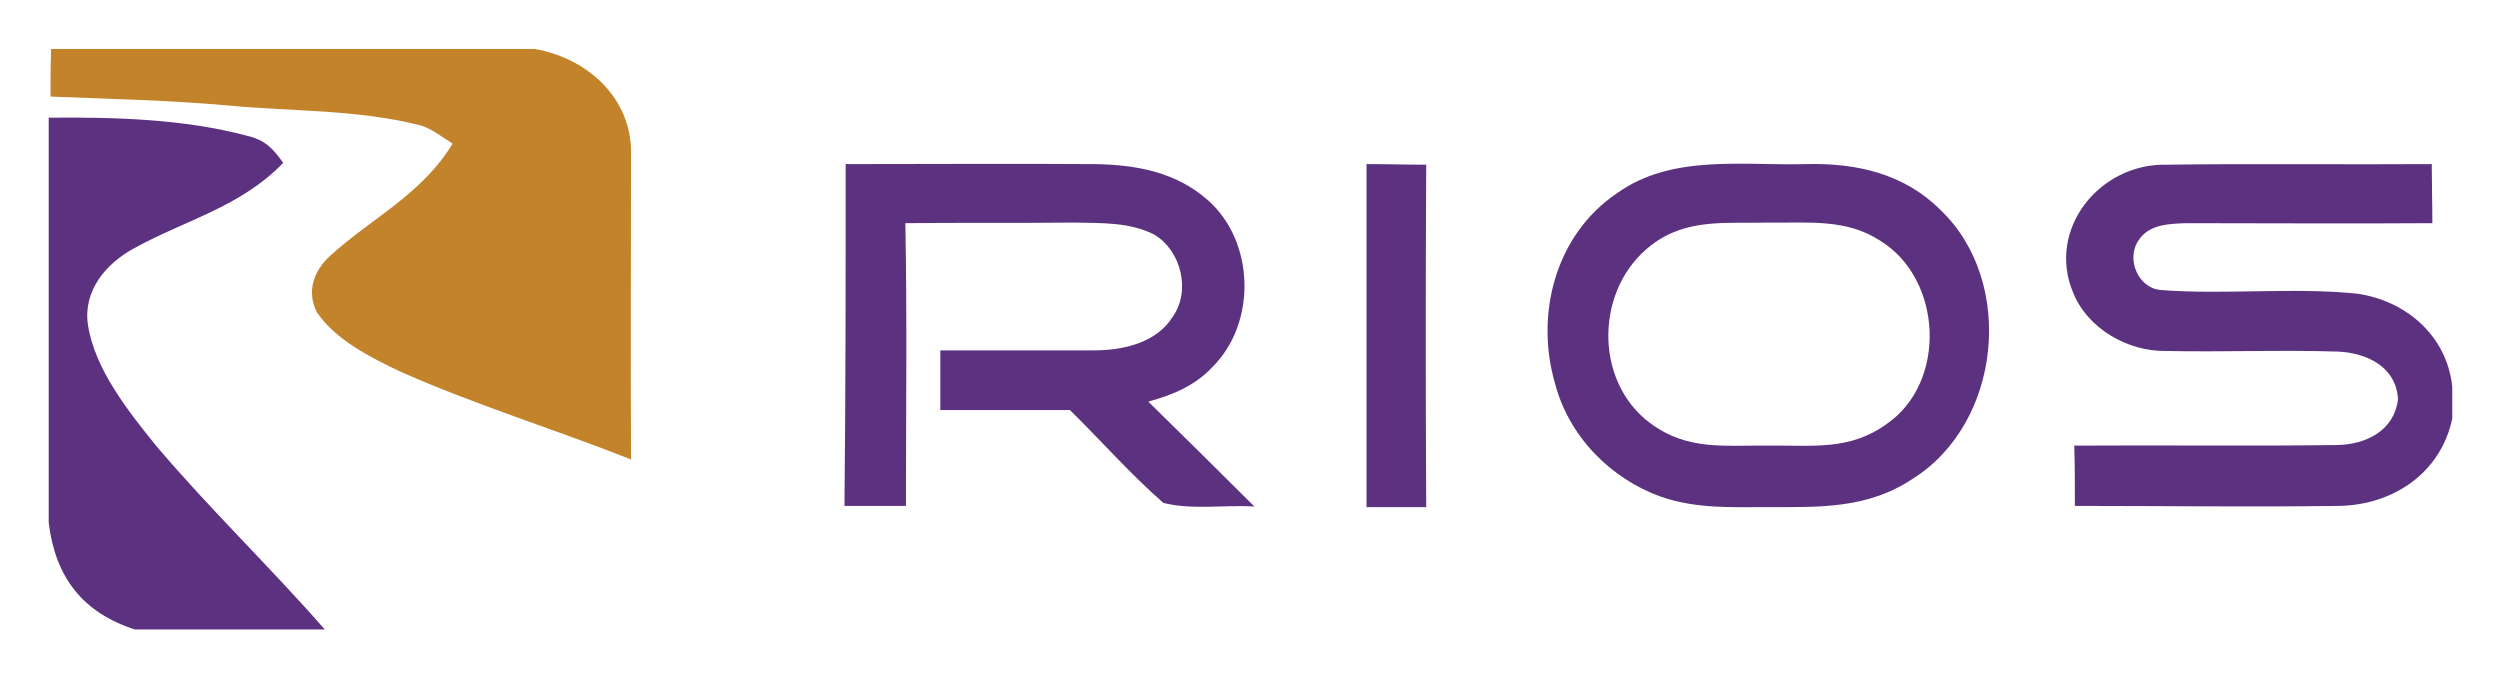
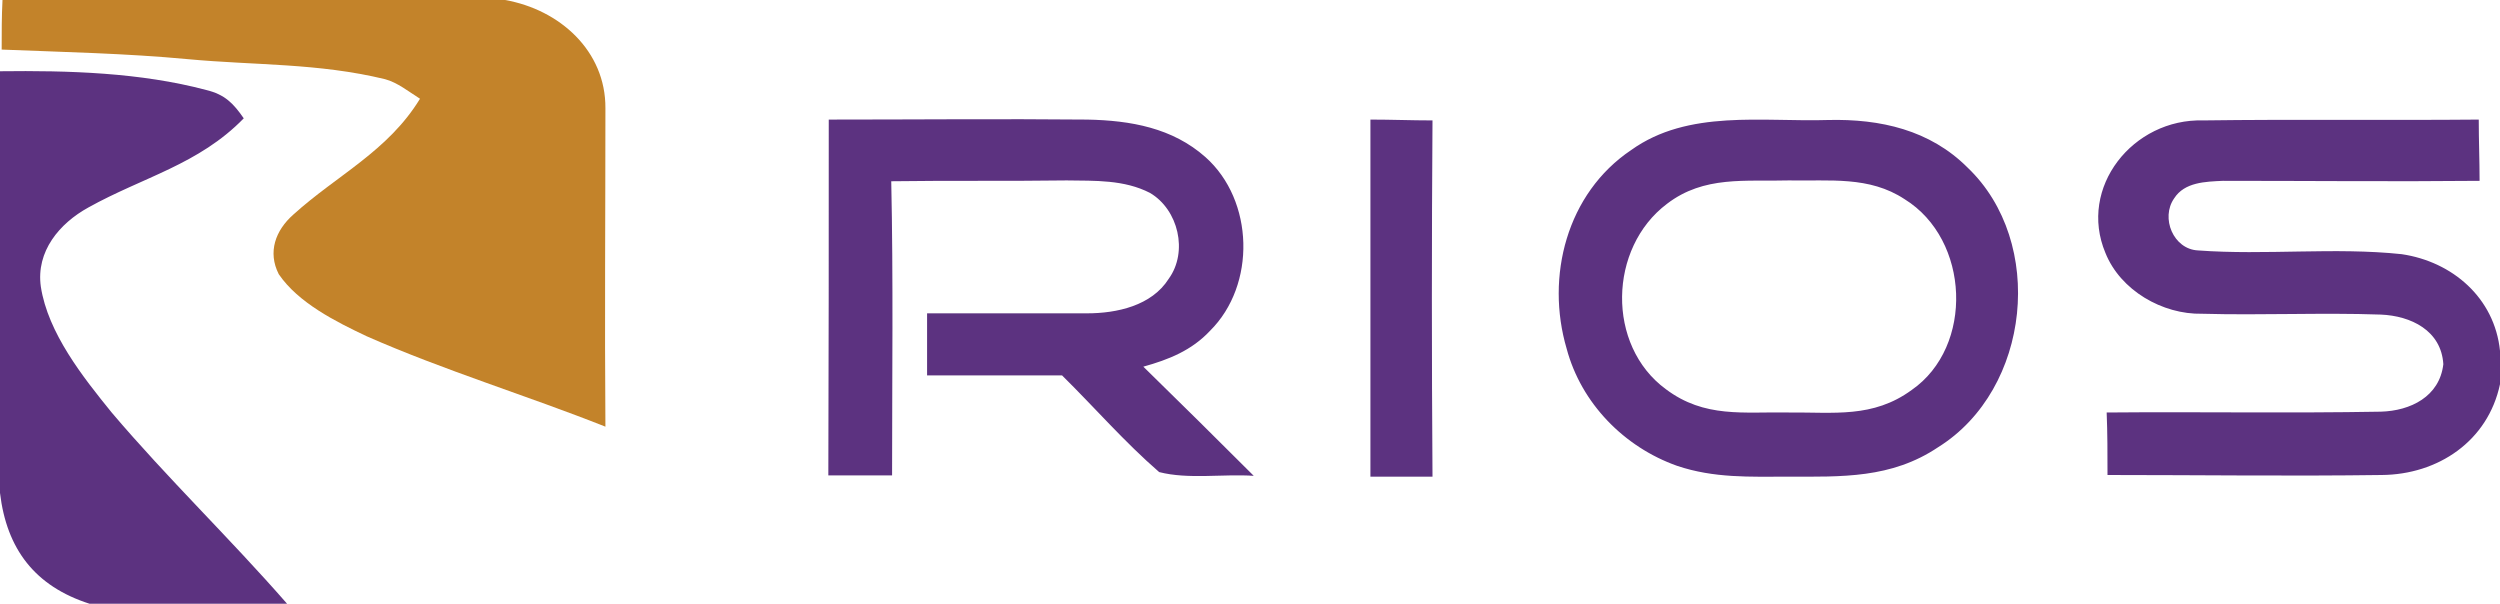
- <svg xmlns="http://www.w3.org/2000/svg" role="img" viewBox="-7.48 66.28 414.70 112.20">
-   <style>svg {enable-background:new 0 0 400 245}</style>
-   <path fill="#c3832a" d="M1 74.4h80.2c8.7 1.5 16.1 8.1 16 17.3 0 16.9-.1 33.9 0 50.8-12.6-5-25.7-9-38.1-14.5-4.9-2.3-10.9-5.3-14-9.9-1.8-3.5-.5-7 2.3-9.5 7-6.3 15.1-10.1 20.2-18.5C65.8 89 64 87.5 62 87c-10.7-2.6-20.7-2.2-31.4-3.2-9.9-.9-19.8-1.1-29.7-1.5 0-2.7 0-5.3.1-7.9z" />
-   <path fill="#5c3280" d="M.6 85.8c10.9-.1 22.4.2 32.9 3 3 .7 4.3 2.1 6 4.5-7.2 7.4-16.1 9.4-24.8 14.2-4.6 2.5-8.4 7-7.6 12.6 1.1 7.4 6.7 14.4 11.3 20.1 8.9 10.5 18.9 20.1 28 30.5H14.9C6.2 167.9 1.7 162 .6 153V85.8zm132.2 7.7c13.7 0 27.5-.1 41.2 0 7 .1 13.6 1.3 18.9 6 7.8 6.9 8.1 20.4.7 27.7-2.9 3.1-6.6 4.6-10.6 5.7 5.9 5.8 11.8 11.6 17.6 17.4-4.9-.3-10.4.6-15.1-.6-5.5-4.8-10.3-10.3-15.5-15.4h-21.5v-9.9H174c4.7 0 10.3-1.2 13-5.5 3.1-4.3 1.5-11-3-13.7-4.1-2.1-8.8-1.9-13.3-2-9.3.1-18.7 0-28 .1.3 15.6.1 31.3.1 46.9h-10.2c.2-18.8.2-37.8.2-56.7zm86.4 0c3.3 0 6.6.1 9.9.1-.1 18.9-.1 37.9 0 56.8h-9.9V93.5zm132.8.1c14.6-.2 29.3 0 43.9-.1 0 3.3.1 6.6.1 9.8-13.6.1-27.3 0-40.9 0-2.8.1-6.1.2-7.8 2.8-2.2 3.1-.1 8.1 3.8 8.3 10.8.8 21.8-.5 32.5.6 8.1 1.2 14.8 7 15.7 15.4v5.3c-1.9 9.1-9.9 14.4-18.9 14.5-14.5.2-29.1 0-43.7 0 0-3.3 0-6.7-.1-10 14.6-.1 29.2.1 43.7-.1 4.7-.1 9.4-2.4 10-7.6-.3-5.4-5.2-7.7-10-7.9-9.5-.3-19 .1-28.5-.1-6.3.1-13-3.7-15.4-9.7-4.4-10.5 4.4-21.5 15.6-21.2zm-37.6 7.5c-6-6-13.9-7.8-22.2-7.6-10.5.3-22.3-1.7-31.4 4.8-10.3 6.9-13.7 20.2-10.3 31.7 2.3 8.7 9.2 15.7 17.6 18.7 5.9 2 11.6 1.7 17.7 1.7 8.6 0 16.5.3 24-4.7 14.7-9.2 17.1-32.7 4.6-44.6zm-8.9 35.5c-6.2 4.5-12.4 3.5-19.6 3.6-7.2-.1-13.4.9-19.6-3.7-9.5-7-9.2-22.5.2-29.6 5.9-4.5 12.5-3.5 19.4-3.7 6.5.1 12.8-.7 18.5 3 10.4 6.4 11.1 23.5 1.1 30.4z" />
+ <svg xmlns="http://www.w3.org/2000/svg" version="1.1" id="layer" x="0px" y="0px" viewBox="0 0 600 144.9" enable-background="new 0 0 600 144.9" xml:space="preserve">
+   <g>
+     <path fill="#C3832A" d="M0.6,0h120.6c13.1,2.3,24.2,12.2,24.1,26c0,25.4-0.2,51,0,76.4c-18.9-7.5-38.7-13.5-57.3-21.7   c-7.4-3.5-16.4-8-21.1-14.9c-2.7-5.3-0.8-10.5,3.5-14.3c10.5-9.5,22.7-15.2,30.4-27.8c-2.7-1.7-5.4-3.9-8.4-4.7   c-16.1-3.9-31.2-3.3-47.3-4.8c-14.9-1.4-29.8-1.7-44.7-2.3C0.4,7.8,0.4,3.9,0.6,0z" />
+     <path fill="#5C3280" d="M0,17.1c16.4-0.2,33.7,0.3,49.5,4.5c4.5,1.1,6.5,3.2,9,6.8C47.7,39.5,34.3,42.5,21.2,49.8   c-6.9,3.8-12.6,10.5-11.4,19c1.7,11.1,10.1,21.7,17,30.2c13.4,15.8,28.4,30.2,42.1,45.9H21.5C8.4,140.7,1.6,131.8,0,118.3   C0,118.3,0,17.1,0,17.1z M198.9,28.7c20.6,0,41.4-0.2,62,0c10.5,0.2,20.5,2,28.4,9c11.7,10.4,12.2,30.7,1.1,41.7   c-4.4,4.7-9.9,6.9-16,8.6c8.9,8.7,17.8,17.5,26.5,26.2c-7.4-0.5-15.7,0.9-22.7-0.9c-8.3-7.2-15.5-15.5-23.3-23.2   c-10.8,0-21.5,0-32.4,0c0-5,0-9.9,0-14.9c12.8,0,25.6,0,38.4,0c7.1,0,15.5-1.8,19.6-8.3c4.7-6.5,2.3-16.6-4.5-20.6   c-6.2-3.2-13.2-2.9-20-3c-14,0.2-28.1,0-42.1,0.2c0.5,23.5,0.2,47.1,0.2,70.6c-5.1,0-10.2,0-15.3,0   C198.9,85.8,198.9,57.2,198.9,28.7z M328.9,28.7c5,0,9.9,0.2,14.9,0.2c-0.2,28.4-0.2,57,0,85.5c-5,0-9.9,0-14.9,0   C328.9,85.8,328.9,57.2,328.9,28.7z M528.8,28.9c22-0.3,44.1,0,66.1-0.2c0,5,0.2,9.9,0.2,14.7c-20.5,0.2-41.1,0-61.6,0   c-4.2,0.2-9.2,0.3-11.7,4.2c-3.3,4.7-0.2,12.2,5.7,12.5c16.3,1.2,32.8-0.8,48.9,0.9c12.2,1.8,22.3,10.5,23.6,23.2v8   c-2.9,13.7-14.9,21.7-28.4,21.8c-21.8,0.3-43.8,0-65.8,0c0-5,0-10.1-0.2-15c22-0.2,43.9,0.2,65.8-0.2c7.1-0.2,14.1-3.6,15-11.4   c-0.5-8.1-7.8-11.6-15-11.9c-14.3-0.5-28.6,0.2-42.9-0.2c-9.5,0.2-19.6-5.6-23.2-14.6C498.7,45,511.9,28.4,528.8,28.9z M472.2,40.2   c-9-9-20.9-11.7-33.4-11.4c-15.8,0.5-33.6-2.6-47.3,7.2C376,46.4,370.9,66.4,376,83.7c3.5,13.1,13.8,23.6,26.5,28.1   c8.9,3,17.5,2.6,26.6,2.6c12.9,0,24.8,0.5,36.1-7.1C487.4,93.4,491,58.1,472.2,40.2z M458.8,93.6c-9.3,6.8-18.7,5.3-29.5,5.4   c-10.8-0.2-20.2,1.4-29.5-5.6c-14.3-10.5-13.8-33.9,0.3-44.5c8.9-6.8,18.8-5.3,29.2-5.6c9.8,0.2,19.3-1.1,27.8,4.5   C472.8,57.5,473.8,83.2,458.8,93.6z" />
+   </g>
</svg>
